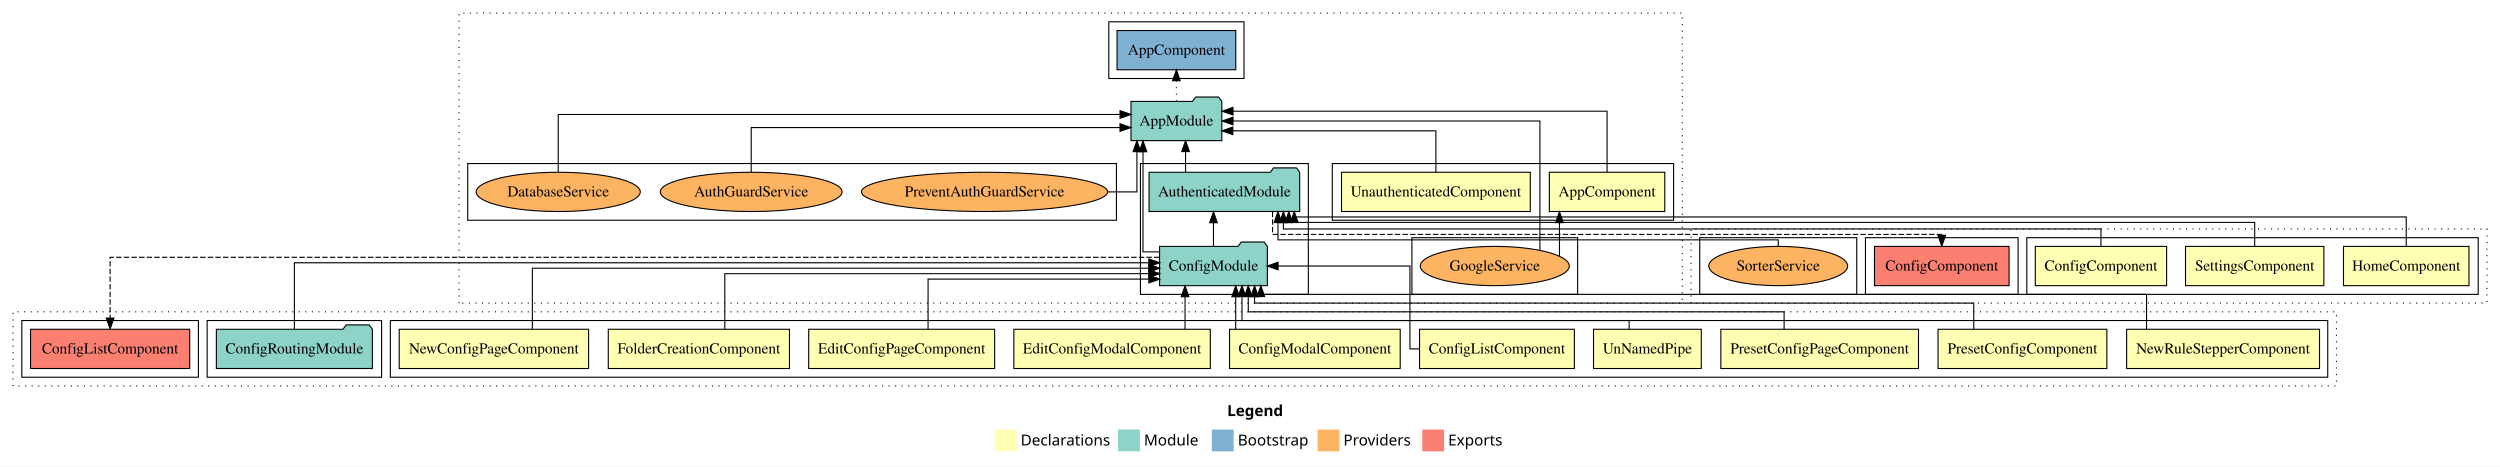
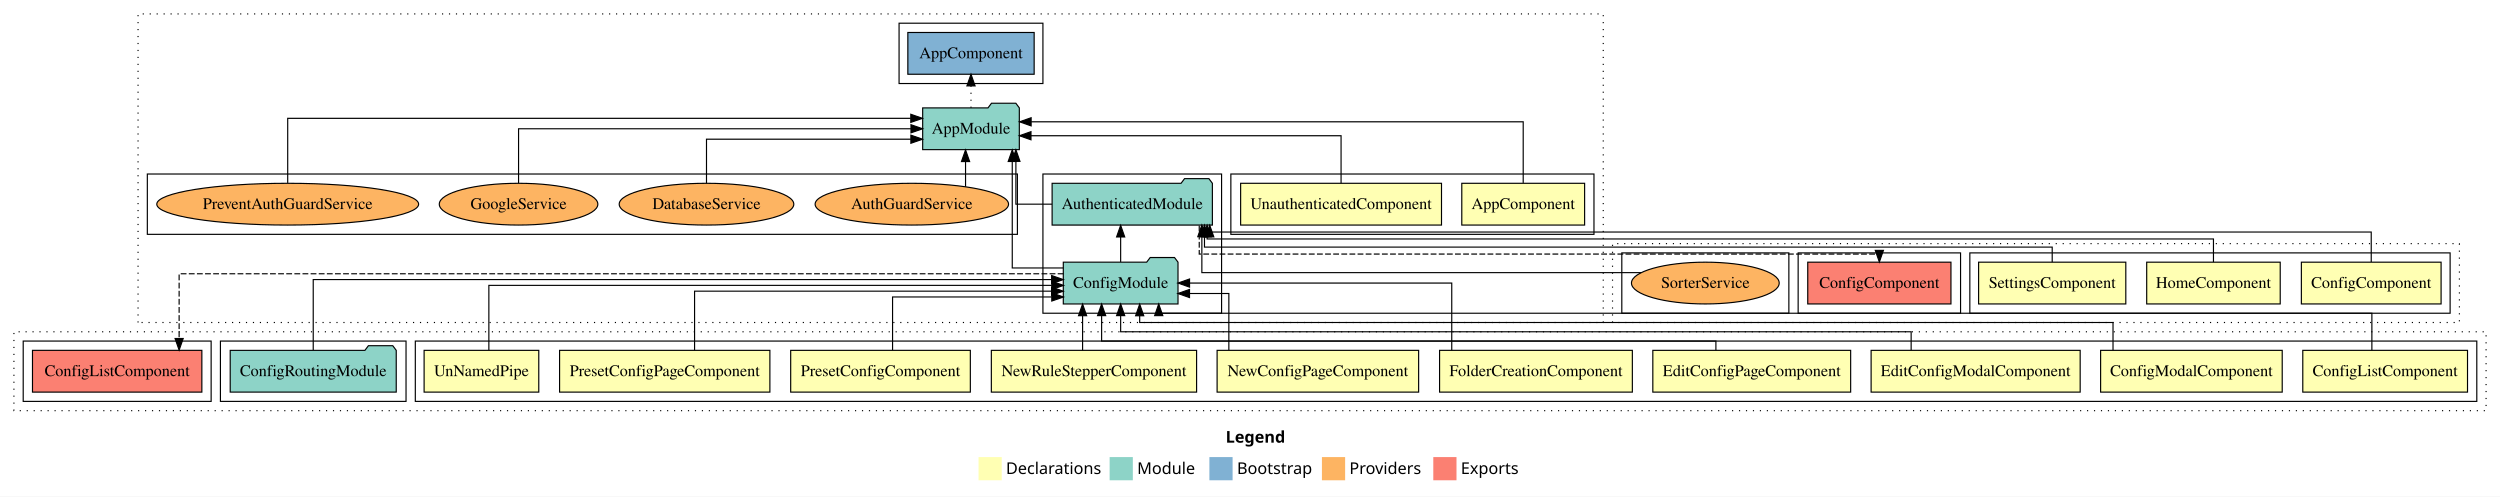
- <svg xmlns="http://www.w3.org/2000/svg" width="2293pt" height="428pt" viewBox="0.00 0.00 2293.00 428.00">
+ <svg xmlns="http://www.w3.org/2000/svg" width="2155pt" height="428pt" viewBox="0.00 0.00 2155.00 428.00">
  <g id="graph0" class="graph" transform="scale(1 1) rotate(0) translate(4 424)">
-     <polygon fill="#ffffff" stroke="transparent" points="-4,4 -4,-424 2289,-424 2289,4 -4,4" />
-     <text text-anchor="start" x="1121.509" y="-42.4" font-family="sans-serif" font-weight="bold" font-size="14.00" fill="#000000">Legend</text>
-     <polygon fill="#ffffb3" stroke="transparent" points="908.5,-10 908.5,-30 928.5,-30 928.5,-10 908.5,-10" />
-     <text text-anchor="start" x="932.129" y="-15.4" font-family="sans-serif" font-size="14.00" fill="#000000">  Declarations</text>
-     <polygon fill="#8dd3c7" stroke="transparent" points="1021.5,-10 1021.5,-30 1041.5,-30 1041.5,-10 1021.5,-10" />
-     <text text-anchor="start" x="1045.225" y="-15.4" font-family="sans-serif" font-size="14.00" fill="#000000">  Module</text>
-     <polygon fill="#80b1d3" stroke="transparent" points="1107.5,-10 1107.5,-30 1127.5,-30 1127.5,-10 1107.5,-10" />
-     <text text-anchor="start" x="1131.281" y="-15.4" font-family="sans-serif" font-size="14.00" fill="#000000">  Bootstrap</text>
-     <polygon fill="#fdb462" stroke="transparent" points="1204.5,-10 1204.5,-30 1224.5,-30 1224.5,-10 1204.5,-10" />
-     <text text-anchor="start" x="1228.173" y="-15.4" font-family="sans-serif" font-size="14.00" fill="#000000">  Providers</text>
-     <polygon fill="#fb8072" stroke="transparent" points="1300.5,-10 1300.5,-30 1320.5,-30 1320.5,-10 1300.5,-10" />
-     <text text-anchor="start" x="1324.226" y="-15.4" font-family="sans-serif" font-size="14.00" fill="#000000">  Exports</text>
+     <polygon fill="#ffffff" stroke="transparent" points="-4,4 -4,-424 2151,-424 2151,4 -4,4" />
+     <text text-anchor="start" x="1052.509" y="-42.4" font-family="sans-serif" font-weight="bold" font-size="14.00" fill="#000000">Legend</text>
+     <polygon fill="#ffffb3" stroke="transparent" points="839.5,-10 839.5,-30 859.5,-30 859.5,-10 839.5,-10" />
+     <text text-anchor="start" x="863.129" y="-15.4" font-family="sans-serif" font-size="14.00" fill="#000000">  Declarations</text>
+     <polygon fill="#8dd3c7" stroke="transparent" points="952.5,-10 952.5,-30 972.5,-30 972.5,-10 952.5,-10" />
+     <text text-anchor="start" x="976.225" y="-15.4" font-family="sans-serif" font-size="14.00" fill="#000000">  Module</text>
+     <polygon fill="#80b1d3" stroke="transparent" points="1038.5,-10 1038.5,-30 1058.5,-30 1058.5,-10 1038.5,-10" />
+     <text text-anchor="start" x="1062.281" y="-15.4" font-family="sans-serif" font-size="14.00" fill="#000000">  Bootstrap</text>
+     <polygon fill="#fdb462" stroke="transparent" points="1135.5,-10 1135.5,-30 1155.5,-30 1155.5,-10 1135.5,-10" />
+     <text text-anchor="start" x="1159.173" y="-15.4" font-family="sans-serif" font-size="14.00" fill="#000000">  Providers</text>
+     <polygon fill="#fb8072" stroke="transparent" points="1231.5,-10 1231.5,-30 1251.5,-30 1251.5,-10 1231.5,-10" />
+     <text text-anchor="start" x="1255.226" y="-15.4" font-family="sans-serif" font-size="14.00" fill="#000000">  Exports</text>
    <g id="clust1" class="cluster">
-       <polygon fill="none" stroke="#000000" stroke-dasharray="1,5" points="417,-146 417,-412 1539,-412 1539,-146 417,-146" />
+       <polygon fill="none" stroke="#000000" stroke-dasharray="1,5" points="115,-146 115,-412 1378,-412 1378,-146 115,-146" />
    </g>
    <g id="clust2" class="cluster">
-       <polygon fill="none" stroke="#000000" points="1218,-222 1218,-274 1531,-274 1531,-222 1218,-222" />
-     </g>
-     <g id="clust3" class="cluster">
-       <polygon fill="none" stroke="#000000" points="1291,-154 1291,-206 1443,-206 1443,-154 1291,-154" />
+       <polygon fill="none" stroke="#000000" points="1057,-222 1057,-274 1370,-274 1370,-222 1057,-222" />
    </g>
    <g id="clust5" class="cluster">
-       <polygon fill="none" stroke="#000000" points="1042,-154 1042,-274 1196,-274 1196,-154 1042,-154" />
+       <polygon fill="none" stroke="#000000" points="895,-154 895,-274 1049,-274 1049,-154 895,-154" />
    </g>
    <g id="clust7" class="cluster">
-       <polygon fill="none" stroke="#000000" points="1013,-352 1013,-404 1137,-404 1137,-352 1013,-352" />
+       <polygon fill="none" stroke="#000000" points="771,-352 771,-404 895,-404 895,-352 771,-352" />
    </g>
    <g id="clust8" class="cluster">
-       <polygon fill="none" stroke="#000000" points="425,-222 425,-274 1020,-274 1020,-222 425,-222" />
+       <polygon fill="none" stroke="#000000" points="123,-222 123,-274 873,-274 873,-222 123,-222" />
    </g>
    <g id="clust9" class="cluster">
-       <polygon fill="none" stroke="#000000" stroke-dasharray="1,5" points="1547,-146 1547,-214 2277,-214 2277,-146 1547,-146" />
+       <polygon fill="none" stroke="#000000" stroke-dasharray="1,5" points="1386,-146 1386,-214 2116,-214 2116,-146 1386,-146" />
    </g>
    <g id="clust10" class="cluster">
-       <polygon fill="none" stroke="#000000" points="1855,-154 1855,-206 2269,-206 2269,-154 1855,-154" />
+       <polygon fill="none" stroke="#000000" points="1694,-154 1694,-206 2108,-206 2108,-154 1694,-154" />
    </g>
    <g id="clust15" class="cluster">
-       <polygon fill="none" stroke="#000000" points="1707,-154 1707,-206 1847,-206 1847,-154 1707,-154" />
+       <polygon fill="none" stroke="#000000" points="1546,-154 1546,-206 1686,-206 1686,-154 1546,-154" />
    </g>
    <g id="clust17" class="cluster">
-       <polygon fill="none" stroke="#000000" points="1555,-154 1555,-206 1699,-206 1699,-154 1555,-154" />
+       <polygon fill="none" stroke="#000000" points="1394,-154 1394,-206 1538,-206 1538,-154 1394,-154" />
    </g>
    <g id="clust18" class="cluster">
      <polygon fill="none" stroke="#000000" stroke-dasharray="1,5" points="8,-70 8,-138 2139,-138 2139,-70 8,-70" />
    </g>
    <g id="clust19" class="cluster">
      <polygon fill="none" stroke="#000000" points="354,-78 354,-130 2131,-130 2131,-78 354,-78" />
    </g>
    <g id="clust30" class="cluster">
      <polygon fill="none" stroke="#000000" points="186,-78 186,-130 346,-130 346,-78 186,-78" />
    </g>
    <g id="clust31" class="cluster">
      <polygon fill="none" stroke="#000000" points="16,-78 16,-130 178,-130 178,-78 16,-78" />
    </g>
    <g id="node1" class="node">
-       <polygon fill="#ffffb3" stroke="#000000" points="1522.94,-266 1417.06,-266 1417.06,-230 1522.94,-230 1522.94,-266" />
-       <text text-anchor="middle" x="1470" y="-243.8" font-family="Times,serif" font-size="14.00" fill="#000000">AppComponent</text>
+       <polygon fill="#ffffb3" stroke="#000000" points="1361.94,-266 1256.06,-266 1256.06,-230 1361.94,-230 1361.94,-266" />
+       <text text-anchor="middle" x="1309" y="-243.8" font-family="Times,serif" font-size="14.00" fill="#000000">AppComponent</text>
    </g>
    <g id="node3" class="node">
-       <polygon fill="#8dd3c7" stroke="#000000" points="1116.657,-331 1113.657,-335 1092.657,-335 1089.657,-331 1033.343,-331 1033.343,-295 1116.657,-295 1116.657,-331" />
-       <text text-anchor="middle" x="1075" y="-308.8" font-family="Times,serif" font-size="14.00" fill="#000000">AppModule</text>
+       <polygon fill="#8dd3c7" stroke="#000000" points="874.657,-331 871.657,-335 850.657,-335 847.657,-331 791.343,-331 791.343,-295 874.657,-295 874.657,-331" />
+       <text text-anchor="middle" x="833" y="-308.8" font-family="Times,serif" font-size="14.00" fill="#000000">AppModule</text>
    </g>
    <g id="edge1" class="edge">
-       <path fill="none" stroke="#000000" d="M1470,-266.292C1470,-288.206 1470,-322 1470,-322 1470,-322 1126.898,-322 1126.898,-322" />
-       <polygon fill="#000000" stroke="#000000" points="1126.898,-318.5 1116.898,-322 1126.898,-325.5 1126.898,-318.5" />
+       <path fill="none" stroke="#000000" d="M1309,-266.284C1309,-287.321 1309,-319 1309,-319 1309,-319 884.825,-319 884.825,-319" />
+       <polygon fill="#000000" stroke="#000000" points="884.825,-315.5 874.825,-319 884.825,-322.5 884.825,-315.5" />
    </g>
    <g id="node2" class="node">
-       <polygon fill="#ffffb3" stroke="#000000" points="1399.574,-266 1226.426,-266 1226.426,-230 1399.574,-230 1399.574,-266" />
-       <text text-anchor="middle" x="1313" y="-243.8" font-family="Times,serif" font-size="14.00" fill="#000000">UnauthenticatedComponent</text>
+       <polygon fill="#ffffb3" stroke="#000000" points="1238.574,-266 1065.426,-266 1065.426,-230 1238.574,-230 1238.574,-266" />
+       <text text-anchor="middle" x="1152" y="-243.8" font-family="Times,serif" font-size="14.00" fill="#000000">UnauthenticatedComponent</text>
+     </g>
+     <g id="edge2" class="edge">
+       <path fill="none" stroke="#000000" d="M1152,-266.022C1152,-283.373 1152,-307 1152,-307 1152,-307 884.704,-307 884.704,-307" />
+       <polygon fill="#000000" stroke="#000000" points="884.704,-303.5 874.704,-307 884.704,-310.5 884.704,-303.5" />
+     </g>
+     <g id="node6" class="node">
+       <polygon fill="#80b1d3" stroke="#000000" points="887.439,-396 778.561,-396 778.561,-360 887.439,-360 887.439,-396" />
+       <text text-anchor="middle" x="833" y="-373.8" font-family="Times,serif" font-size="14.00" fill="#000000">AppComponent </text>
+     </g>
+     <g id="edge5" class="edge">
+       <path fill="none" stroke="#000000" stroke-dasharray="1,5" d="M833,-331.106C833,-331.106 833,-349.991 833,-349.991" />
+       <polygon fill="#000000" stroke="#000000" points="829.5,-349.991 833,-359.991 836.5,-349.991 829.5,-349.991" />
+     </g>
+     <g id="node4" class="node">
+       <polygon fill="#8dd3c7" stroke="#000000" points="1041.077,-266 1038.077,-270 1017.077,-270 1014.077,-266 902.923,-266 902.923,-230 1041.077,-230 1041.077,-266" />
+       <text text-anchor="middle" x="972" y="-243.8" font-family="Times,serif" font-size="14.00" fill="#000000">AuthenticatedModule</text>
    </g>
    <g id="edge3" class="edge">
-       <path fill="none" stroke="#000000" d="M1313,-266.027C1313,-282.398 1313,-304 1313,-304 1313,-304 1126.729,-304 1126.729,-304" />
-       <polygon fill="#000000" stroke="#000000" points="1126.729,-300.5 1116.729,-304 1126.729,-307.5 1126.729,-300.5" />
-     </g>
-     <g id="node7" class="node">
-       <polygon fill="#80b1d3" stroke="#000000" points="1129.439,-396 1020.561,-396 1020.561,-360 1129.439,-360 1129.439,-396" />
-       <text text-anchor="middle" x="1075" y="-373.8" font-family="Times,serif" font-size="14.00" fill="#000000">AppComponent </text>
-     </g>
-     <g id="edge6" class="edge">
-       <path fill="none" stroke="#000000" stroke-dasharray="1,5" d="M1075,-331.106C1075,-331.106 1075,-349.991 1075,-349.991" />
-       <polygon fill="#000000" stroke="#000000" points="1071.5,-349.991 1075,-359.991 1078.5,-349.991 1071.5,-349.991" />
-     </g>
-     <g id="node4" class="node">
-       <ellipse fill="#fdb462" stroke="#000000" cx="1367" cy="-180" rx="68.338" ry="18" />
-       <text text-anchor="middle" x="1367" y="-175.8" font-family="Times,serif" font-size="14.00" fill="#000000">GoogleService</text>
-     </g>
-     <g id="edge2" class="edge">
-       <path fill="none" stroke="#000000" d="M1426.35,-189.171C1426.35,-189.171 1426.35,-219.793 1426.35,-219.793" />
-       <polygon fill="#000000" stroke="#000000" points="1422.85,-219.793 1426.35,-229.793 1429.85,-219.793 1422.85,-219.793" />
-     </g>
-     <g id="edge9" class="edge">
-       <path fill="none" stroke="#000000" d="M1408.409,-194.487C1408.409,-228.957 1408.409,-313 1408.409,-313 1408.409,-313 1126.889,-313 1126.889,-313" />
-       <polygon fill="#000000" stroke="#000000" points="1126.889,-309.5 1116.889,-313 1126.889,-316.5 1126.889,-309.5" />
+       <path fill="none" stroke="#000000" d="M902.884,-248C885.51,-248 871.697,-248 871.697,-248 871.697,-248 871.697,-284.894 871.697,-284.894" />
+       <polygon fill="#000000" stroke="#000000" points="868.197,-284.894 871.697,-294.894 875.197,-284.894 868.197,-284.894" />
+     </g>
+     <g id="node14" class="node">
+       <polygon fill="#fb8072" stroke="#000000" points="1677.72,-198 1554.28,-198 1554.28,-162 1677.72,-162 1677.72,-198" />
+       <text text-anchor="middle" x="1616" y="-175.8" font-family="Times,serif" font-size="14.00" fill="#000000">ConfigComponent </text>
+     </g>
+     <g id="edge14" class="edge">
+       <path fill="none" stroke="#000000" stroke-dasharray="5,2" d="M1029.742,-229.515C1029.742,-217.86 1029.742,-205 1029.742,-205 1029.742,-205 1616,-205 1616,-205 1616,-205 1616,-204.317 1616,-204.317" />
+       <polygon fill="#000000" stroke="#000000" points="1619.5,-208.169 1616,-198.169 1612.5,-208.169 1619.5,-208.169" />
    </g>
    <g id="node5" class="node">
-       <polygon fill="#8dd3c7" stroke="#000000" points="1188.077,-266 1185.077,-270 1164.077,-270 1161.077,-266 1049.923,-266 1049.923,-230 1188.077,-230 1188.077,-266" />
-       <text text-anchor="middle" x="1119" y="-243.8" font-family="Times,serif" font-size="14.00" fill="#000000">AuthenticatedModule</text>
+       <polygon fill="#8dd3c7" stroke="#000000" points="1011.439,-198 1008.439,-202 987.439,-202 984.439,-198 912.561,-198 912.561,-162 1011.439,-162 1011.439,-198" />
+       <text text-anchor="middle" x="962" y="-175.8" font-family="Times,serif" font-size="14.00" fill="#000000">ConfigModule</text>
    </g>
    <g id="edge4" class="edge">
-       <path fill="none" stroke="#000000" d="M1083.395,-266.106C1083.395,-266.106 1083.395,-284.991 1083.395,-284.991" />
-       <polygon fill="#000000" stroke="#000000" points="1079.895,-284.991 1083.395,-294.991 1086.895,-284.991 1079.895,-284.991" />
-     </g>
-     <g id="node14" class="node">
-       <polygon fill="#fb8072" stroke="#000000" points="1838.72,-198 1715.28,-198 1715.28,-162 1838.72,-162 1838.72,-198" />
-       <text text-anchor="middle" x="1777" y="-175.8" font-family="Times,serif" font-size="14.00" fill="#000000">ConfigComponent </text>
-     </g>
-     <g id="edge15" class="edge">
-       <path fill="none" stroke="#000000" stroke-dasharray="5,2" d="M1163.189,-229.87C1163.189,-219.685 1163.189,-209 1163.189,-209 1163.189,-209 1777,-209 1777,-209 1777,-209 1777,-207.92 1777,-207.92" />
-       <polygon fill="#000000" stroke="#000000" points="1780.5,-208.201 1777,-198.202 1773.5,-208.202 1780.5,-208.201" />
-     </g>
-     <g id="node6" class="node">
-       <polygon fill="#8dd3c7" stroke="#000000" points="1158.439,-198 1155.439,-202 1134.439,-202 1131.439,-198 1059.561,-198 1059.561,-162 1158.439,-162 1158.439,-198" />
-       <text text-anchor="middle" x="1109" y="-175.8" font-family="Times,serif" font-size="14.00" fill="#000000">ConfigModule</text>
-     </g>
-     <g id="edge5" class="edge">
-       <path fill="none" stroke="#000000" d="M1059.682,-193C1050.836,-193 1044.365,-193 1044.365,-193 1044.365,-193 1044.365,-284.775 1044.365,-284.775" />
-       <polygon fill="#000000" stroke="#000000" points="1040.865,-284.774 1044.365,-294.775 1047.865,-284.775 1040.865,-284.774" />
-     </g>
-     <g id="edge14" class="edge">
-       <path fill="none" stroke="#000000" d="M1109,-198.223C1109,-198.223 1109,-219.727 1109,-219.727" />
-       <polygon fill="#000000" stroke="#000000" points="1105.5,-219.727 1109,-229.727 1112.5,-219.727 1105.5,-219.727" />
+       <path fill="none" stroke="#000000" d="M912.547,-193C890.135,-193 868.565,-193 868.565,-193 868.565,-193 868.565,-284.775 868.565,-284.775" />
+       <polygon fill="#000000" stroke="#000000" points="865.065,-284.774 868.565,-294.775 872.065,-284.775 865.065,-284.774" />
+     </g>
+     <g id="edge13" class="edge">
+       <path fill="none" stroke="#000000" d="M962,-198.223C962,-198.223 962,-219.727 962,-219.727" />
+       <polygon fill="#000000" stroke="#000000" points="958.5,-219.727 962,-229.727 965.5,-219.727 958.5,-219.727" />
    </g>
    <g id="node27" class="node">
      <polygon fill="#fb8072" stroke="#000000" points="170,-122 24,-122 24,-86 170,-86 170,-122" />
      <text text-anchor="middle" x="97" y="-99.8" font-family="Times,serif" font-size="14.00" fill="#000000">ConfigListComponent </text>
    </g>
-     <g id="edge28" class="edge">
-       <path fill="none" stroke="#000000" stroke-dasharray="5,2" d="M1059.504,-188C856.325,-188 97,-188 97,-188 97,-188 97,-132.227 97,-132.227" />
-       <polygon fill="#000000" stroke="#000000" points="100.5,-132.227 97,-122.227 93.5,-132.227 100.5,-132.227" />
+     <g id="edge27" class="edge">
+       <path fill="none" stroke="#000000" stroke-dasharray="5,2" d="M912.756,-188C736.918,-188 150.409,-188 150.409,-188 150.409,-188 150.409,-132.227 150.409,-132.227" />
+       <polygon fill="#000000" stroke="#000000" points="153.909,-132.227 150.409,-122.227 146.909,-132.227 153.909,-132.227" />
+     </g>
+     <g id="node7" class="node">
+       <ellipse fill="#fdb462" stroke="#000000" cx="782" cy="-248" rx="83.367" ry="18" />
+       <text text-anchor="middle" x="782" y="-243.8" font-family="Times,serif" font-size="14.00" fill="#000000">AuthGuardService</text>
+     </g>
+     <g id="edge6" class="edge">
+       <path fill="none" stroke="#000000" d="M828.303,-263.076C828.303,-263.076 828.303,-284.764 828.303,-284.764" />
+       <polygon fill="#000000" stroke="#000000" points="824.803,-284.764 828.303,-294.764 831.803,-284.764 824.803,-284.764" />
    </g>
    <g id="node8" class="node">
-       <ellipse fill="#fdb462" stroke="#000000" cx="685" cy="-248" rx="83.367" ry="18" />
-       <text text-anchor="middle" x="685" y="-243.8" font-family="Times,serif" font-size="14.00" fill="#000000">AuthGuardService</text>
+       <ellipse fill="#fdb462" stroke="#000000" cx="605" cy="-248" rx="75.256" ry="18" />
+       <text text-anchor="middle" x="605" y="-243.8" font-family="Times,serif" font-size="14.00" fill="#000000">DatabaseService</text>
    </g>
    <g id="edge7" class="edge">
-       <path fill="none" stroke="#000000" d="M685,-266.022C685,-283.373 685,-307 685,-307 685,-307 1023.263,-307 1023.263,-307" />
-       <polygon fill="#000000" stroke="#000000" points="1023.263,-310.5 1033.263,-307 1023.263,-303.5 1023.263,-310.5" />
+       <path fill="none" stroke="#000000" d="M605,-266.027C605,-282.398 605,-304 605,-304 605,-304 781.181,-304 781.181,-304" />
+       <polygon fill="#000000" stroke="#000000" points="781.181,-307.5 791.181,-304 781.181,-300.5 781.181,-307.5" />
    </g>
    <g id="node9" class="node">
-       <ellipse fill="#fdb462" stroke="#000000" cx="508" cy="-248" rx="75.256" ry="18" />
-       <text text-anchor="middle" x="508" y="-243.8" font-family="Times,serif" font-size="14.00" fill="#000000">DatabaseService</text>
+       <ellipse fill="#fdb462" stroke="#000000" cx="443" cy="-248" rx="68.338" ry="18" />
+       <text text-anchor="middle" x="443" y="-243.8" font-family="Times,serif" font-size="14.00" fill="#000000">GoogleService</text>
    </g>
    <g id="edge8" class="edge">
-       <path fill="none" stroke="#000000" d="M508,-266.284C508,-287.321 508,-319 508,-319 508,-319 1023.307,-319 1023.307,-319" />
-       <polygon fill="#000000" stroke="#000000" points="1023.307,-322.5 1033.307,-319 1023.307,-315.5 1023.307,-322.5" />
+       <path fill="none" stroke="#000000" d="M443,-266.106C443,-285.339 443,-313 443,-313 443,-313 781.263,-313 781.263,-313" />
+       <polygon fill="#000000" stroke="#000000" points="781.263,-316.5 791.263,-313 781.263,-309.5 781.263,-316.5" />
    </g>
    <g id="node10" class="node">
-       <ellipse fill="#fdb462" stroke="#000000" cx="899" cy="-248" rx="112.862" ry="18" />
-       <text text-anchor="middle" x="899" y="-243.8" font-family="Times,serif" font-size="14.00" fill="#000000">PreventAuthGuardService</text>
+       <ellipse fill="#fdb462" stroke="#000000" cx="244" cy="-248" rx="112.862" ry="18" />
+       <text text-anchor="middle" x="244" y="-243.8" font-family="Times,serif" font-size="14.00" fill="#000000">PreventAuthGuardService</text>
+     </g>
+     <g id="edge9" class="edge">
+       <path fill="none" stroke="#000000" d="M244,-266.292C244,-288.206 244,-322 244,-322 244,-322 781.113,-322 781.113,-322" />
+       <polygon fill="#000000" stroke="#000000" points="781.113,-325.5 791.113,-322 781.113,-318.5 781.113,-325.5" />
+     </g>
+     <g id="node11" class="node">
+       <polygon fill="#ffffb3" stroke="#000000" points="2100.22,-198 1979.78,-198 1979.78,-162 2100.22,-162 2100.22,-198" />
+       <text text-anchor="middle" x="2040" y="-175.8" font-family="Times,serif" font-size="14.00" fill="#000000">ConfigComponent</text>
    </g>
    <g id="edge10" class="edge">
-       <path fill="none" stroke="#000000" d="M1012.15,-248C1027.866,-248 1038.768,-248 1038.768,-248 1038.768,-248 1038.768,-284.894 1038.768,-284.894" />
-       <polygon fill="#000000" stroke="#000000" points="1035.268,-284.894 1038.768,-294.894 1042.268,-284.894 1035.268,-284.894" />
-     </g>
-     <g id="node11" class="node">
-       <polygon fill="#ffffb3" stroke="#000000" points="1983.22,-198 1862.78,-198 1862.78,-162 1983.22,-162 1983.22,-198" />
-       <text text-anchor="middle" x="1923" y="-175.8" font-family="Times,serif" font-size="14.00" fill="#000000">ConfigComponent</text>
+       <path fill="none" stroke="#000000" d="M2040,-198.15C2040,-210.271 2040,-224 2040,-224 2040,-224 1038.779,-224 1038.779,-224 1038.779,-224 1038.779,-224.581 1038.779,-224.581" />
+       <polygon fill="#000000" stroke="#000000" points="1035.279,-219.81 1038.779,-229.81 1042.279,-219.81 1035.279,-219.81" />
+     </g>
+     <g id="node12" class="node">
+       <polygon fill="#ffffb3" stroke="#000000" points="1961.545,-198 1846.455,-198 1846.455,-162 1961.545,-162 1961.545,-198" />
+       <text text-anchor="middle" x="1904" y="-175.8" font-family="Times,serif" font-size="14.00" fill="#000000">HomeComponent</text>
    </g>
    <g id="edge11" class="edge">
-       <path fill="none" stroke="#000000" d="M1923,-198.194C1923,-206.278 1923,-214 1923,-214 1923,-214 1173.129,-214 1173.129,-214 1173.129,-214 1173.129,-219.806 1173.129,-219.806" />
-       <polygon fill="#000000" stroke="#000000" points="1169.629,-219.805 1173.129,-229.806 1176.629,-219.806 1169.629,-219.805" />
-     </g>
-     <g id="node12" class="node">
-       <polygon fill="#ffffb3" stroke="#000000" points="2260.545,-198 2145.455,-198 2145.455,-162 2260.545,-162 2260.545,-198" />
-       <text text-anchor="middle" x="2203" y="-175.8" font-family="Times,serif" font-size="14.00" fill="#000000">HomeComponent</text>
+       <path fill="none" stroke="#000000" d="M1904,-198.11C1904,-207.897 1904,-218 1904,-218 1904,-218 1036.52,-218 1036.52,-218 1036.52,-218 1036.52,-219.857 1036.52,-219.857" />
+       <polygon fill="#000000" stroke="#000000" points="1033.02,-219.857 1036.52,-229.857 1040.02,-219.857 1033.02,-219.857" />
+     </g>
+     <g id="node13" class="node">
+       <polygon fill="#ffffb3" stroke="#000000" points="1828.447,-198 1701.553,-198 1701.553,-162 1828.447,-162 1828.447,-198" />
+       <text text-anchor="middle" x="1765" y="-175.8" font-family="Times,serif" font-size="14.00" fill="#000000">SettingsComponent</text>
    </g>
    <g id="edge12" class="edge">
-       <path fill="none" stroke="#000000" d="M2203,-198.044C2203,-210.563 2203,-225 2203,-225 2203,-225 1183.069,-225 1183.069,-225 1183.069,-225 1183.069,-225.488 1183.069,-225.488" />
-       <polygon fill="#000000" stroke="#000000" points="1179.569,-219.878 1183.069,-229.878 1186.569,-219.878 1179.569,-219.878" />
-     </g>
-     <g id="node13" class="node">
-       <polygon fill="#ffffb3" stroke="#000000" points="2127.447,-198 2000.553,-198 2000.553,-162 2127.447,-162 2127.447,-198" />
-       <text text-anchor="middle" x="2064" y="-175.8" font-family="Times,serif" font-size="14.00" fill="#000000">SettingsComponent</text>
-     </g>
-     <g id="edge13" class="edge">
-       <path fill="none" stroke="#000000" d="M2064,-198.127C2064,-208.711 2064,-220 2064,-220 2064,-220 1178.099,-220 1178.099,-220 1178.099,-220 1178.099,-220.979 1178.099,-220.979" />
-       <polygon fill="#000000" stroke="#000000" points="1174.599,-219.793 1178.099,-229.793 1181.599,-219.793 1174.599,-219.793" />
+       <path fill="none" stroke="#000000" d="M1765,-198.033C1765,-204.853 1765,-211 1765,-211 1765,-211 1034.261,-211 1034.261,-211 1034.261,-211 1034.261,-219.934 1034.261,-219.934" />
+       <polygon fill="#000000" stroke="#000000" points="1030.761,-219.934 1034.261,-229.934 1037.761,-219.934 1030.761,-219.934" />
    </g>
    <g id="node15" class="node">
-       <ellipse fill="#fdb462" stroke="#000000" cx="1627" cy="-180" rx="63.677" ry="18" />
-       <text text-anchor="middle" x="1627" y="-175.8" font-family="Times,serif" font-size="14.00" fill="#000000">SorterService</text>
+       <ellipse fill="#fdb462" stroke="#000000" cx="1466" cy="-180" rx="63.677" ry="18" />
+       <text text-anchor="middle" x="1466" y="-175.8" font-family="Times,serif" font-size="14.00" fill="#000000">SorterService</text>
+     </g>
+     <g id="edge15" class="edge">
+       <path fill="none" stroke="#000000" d="M1410.593,-189C1293.592,-189 1032.001,-189 1032.001,-189 1032.001,-189 1032.001,-219.977 1032.001,-219.977" />
+       <polygon fill="#000000" stroke="#000000" points="1028.501,-219.977 1032.001,-229.977 1035.501,-219.977 1028.501,-219.977" />
+     </g>
+     <g id="node16" class="node">
+       <polygon fill="#ffffb3" stroke="#000000" points="2122.999,-122 1981.001,-122 1981.001,-86 2122.999,-86 2122.999,-122" />
+       <text text-anchor="middle" x="2052" y="-99.8" font-family="Times,serif" font-size="14.00" fill="#000000">ConfigListComponent</text>
    </g>
    <g id="edge16" class="edge">
-       <path fill="none" stroke="#000000" d="M1627,-198.19C1627,-201.538 1627,-204 1627,-204 1627,-204 1168.159,-204 1168.159,-204 1168.159,-204 1168.159,-219.85 1168.159,-219.85" />
-       <polygon fill="#000000" stroke="#000000" points="1164.659,-219.849 1168.159,-229.85 1171.659,-219.85 1164.659,-219.849" />
-     </g>
-     <g id="node16" class="node">
-       <polygon fill="#ffffb3" stroke="#000000" points="1439.999,-122 1298.001,-122 1298.001,-86 1439.999,-86 1439.999,-122" />
-       <text text-anchor="middle" x="1369" y="-99.8" font-family="Times,serif" font-size="14.00" fill="#000000">ConfigListComponent</text>
+       <path fill="none" stroke="#000000" d="M2040.555,-122.051C2040.555,-136.373 2040.555,-154 2040.555,-154 2040.555,-154 994.812,-154 994.812,-154 994.812,-154 994.812,-154.794 994.812,-154.794" />
+       <polygon fill="#000000" stroke="#000000" points="991.313,-151.942 994.812,-161.942 998.313,-151.942 991.313,-151.942" />
+     </g>
+     <g id="node17" class="node">
+       <polygon fill="#ffffb3" stroke="#000000" points="1963.27,-122 1806.73,-122 1806.73,-86 1963.27,-86 1963.27,-122" />
+       <text text-anchor="middle" x="1885" y="-99.8" font-family="Times,serif" font-size="14.00" fill="#000000">ConfigModalComponent</text>
    </g>
    <g id="edge17" class="edge">
-       <path fill="none" stroke="#000000" d="M1297.734,-104C1292.486,-104 1289.193,-104 1289.193,-104 1289.193,-104 1289.193,-180 1289.193,-180 1289.193,-180 1168.238,-180 1168.238,-180" />
-       <polygon fill="#000000" stroke="#000000" points="1168.238,-176.5 1158.238,-180 1168.238,-183.5 1168.238,-176.5" />
-     </g>
-     <g id="node17" class="node">
-       <polygon fill="#ffffb3" stroke="#000000" points="1280.27,-122 1123.73,-122 1123.73,-86 1280.27,-86 1280.27,-122" />
-       <text text-anchor="middle" x="1202" y="-99.8" font-family="Times,serif" font-size="14.00" fill="#000000">ConfigModalComponent</text>
+       <path fill="none" stroke="#000000" d="M1817.419,-122.055C1817.419,-133.439 1817.419,-146 1817.419,-146 1817.419,-146 978.406,-146 978.406,-146 978.406,-146 978.406,-151.806 978.406,-151.806" />
+       <polygon fill="#000000" stroke="#000000" points="974.906,-151.805 978.406,-161.806 981.906,-151.806 974.906,-151.805" />
+     </g>
+     <g id="node18" class="node">
+       <polygon fill="#ffffb3" stroke="#000000" points="1789.104,-122 1608.896,-122 1608.896,-86 1789.104,-86 1789.104,-122" />
+       <text text-anchor="middle" x="1699" y="-99.8" font-family="Times,serif" font-size="14.00" fill="#000000">EditConfigModalComponent</text>
    </g>
    <g id="edge18" class="edge">
-       <path fill="none" stroke="#000000" d="M1129.382,-122.011C1129.382,-122.011 1129.382,-151.855 1129.382,-151.855" />
-       <polygon fill="#000000" stroke="#000000" points="1125.882,-151.855 1129.382,-161.855 1132.882,-151.855 1125.882,-151.855" />
-     </g>
-     <g id="node18" class="node">
-       <polygon fill="#ffffb3" stroke="#000000" points="1106.104,-122 925.896,-122 925.896,-86 1106.104,-86 1106.104,-122" />
-       <text text-anchor="middle" x="1016" y="-99.8" font-family="Times,serif" font-size="14.00" fill="#000000">EditConfigModalComponent</text>
+       <path fill="none" stroke="#000000" d="M1643.404,-122.194C1643.404,-130.278 1643.404,-138 1643.404,-138 1643.404,-138 962,-138 962,-138 962,-138 962,-151.945 962,-151.945" />
+       <polygon fill="#000000" stroke="#000000" points="958.5,-151.944 962,-161.945 965.5,-151.945 958.5,-151.944" />
+     </g>
+     <g id="node19" class="node">
+       <polygon fill="#ffffb3" stroke="#000000" points="1591.266,-122 1420.734,-122 1420.734,-86 1591.266,-86 1591.266,-122" />
+       <text text-anchor="middle" x="1506" y="-99.8" font-family="Times,serif" font-size="14.00" fill="#000000">EditConfigPageComponent</text>
    </g>
    <g id="edge19" class="edge">
-       <path fill="none" stroke="#000000" d="M1082.917,-122.011C1082.917,-122.011 1082.917,-151.855 1082.917,-151.855" />
-       <polygon fill="#000000" stroke="#000000" points="1079.417,-151.855 1082.917,-161.855 1086.417,-151.855 1079.417,-151.855" />
-     </g>
-     <g id="node19" class="node">
-       <polygon fill="#ffffb3" stroke="#000000" points="908.266,-122 737.734,-122 737.734,-86 908.266,-86 908.266,-122" />
-       <text text-anchor="middle" x="823" y="-99.8" font-family="Times,serif" font-size="14.00" fill="#000000">EditConfigPageComponent</text>
+       <path fill="none" stroke="#000000" d="M1475.103,-122.058C1475.103,-126.495 1475.103,-130 1475.103,-130 1475.103,-130 945.594,-130 945.594,-130 945.594,-130 945.594,-151.949 945.594,-151.949" />
+       <polygon fill="#000000" stroke="#000000" points="942.094,-151.949 945.594,-161.949 949.094,-151.949 942.094,-151.949" />
+     </g>
+     <g id="node20" class="node">
+       <polygon fill="#ffffb3" stroke="#000000" points="1403.088,-122 1236.912,-122 1236.912,-86 1403.088,-86 1403.088,-122" />
+       <text text-anchor="middle" x="1320" y="-99.8" font-family="Times,serif" font-size="14.00" fill="#000000">FolderCreationComponent</text>
    </g>
    <g id="edge20" class="edge">
-       <path fill="none" stroke="#000000" d="M847.226,-122.169C847.226,-141.09 847.226,-168 847.226,-168 847.226,-168 1049.762,-168 1049.762,-168" />
-       <polygon fill="#000000" stroke="#000000" points="1049.762,-171.5 1059.762,-168 1049.762,-164.5 1049.762,-171.5" />
-     </g>
-     <g id="node20" class="node">
-       <polygon fill="#ffffb3" stroke="#000000" points="720.088,-122 553.912,-122 553.912,-86 720.088,-86 720.088,-122" />
-       <text text-anchor="middle" x="637" y="-99.8" font-family="Times,serif" font-size="14.00" fill="#000000">FolderCreationComponent</text>
+       <path fill="none" stroke="#000000" d="M1247.409,-122.011C1247.409,-144.485 1247.409,-180 1247.409,-180 1247.409,-180 1021.389,-180 1021.389,-180" />
+       <polygon fill="#000000" stroke="#000000" points="1021.389,-176.5 1011.389,-180 1021.389,-183.5 1021.389,-176.5" />
+     </g>
+     <g id="node21" class="node">
+       <polygon fill="#ffffb3" stroke="#000000" points="1218.86,-122 1045.14,-122 1045.14,-86 1218.86,-86 1218.86,-122" />
+       <text text-anchor="middle" x="1132" y="-99.8" font-family="Times,serif" font-size="14.00" fill="#000000">NewConfigPageComponent</text>
    </g>
    <g id="edge21" class="edge">
-       <path fill="none" stroke="#000000" d="M660.805,-122.129C660.805,-142.572 660.805,-173 660.805,-173 660.805,-173 1049.753,-173 1049.753,-173" />
-       <polygon fill="#000000" stroke="#000000" points="1049.753,-176.5 1059.753,-173 1049.753,-169.5 1049.753,-176.5" />
-     </g>
-     <g id="node21" class="node">
-       <polygon fill="#ffffb3" stroke="#000000" points="535.86,-122 362.14,-122 362.14,-86 535.86,-86 535.86,-122" />
-       <text text-anchor="middle" x="449" y="-99.8" font-family="Times,serif" font-size="14.00" fill="#000000">NewConfigPageComponent</text>
+       <path fill="none" stroke="#000000" d="M1055.266,-122.308C1055.266,-142.145 1055.266,-171 1055.266,-171 1055.266,-171 1021.364,-171 1021.364,-171" />
+       <polygon fill="#000000" stroke="#000000" points="1021.364,-167.5 1011.364,-171 1021.364,-174.5 1021.364,-167.5" />
+     </g>
+     <g id="node22" class="node">
+       <polygon fill="#ffffb3" stroke="#000000" points="1027.465,-122 850.535,-122 850.535,-86 1027.465,-86 1027.465,-122" />
+       <text text-anchor="middle" x="939" y="-99.8" font-family="Times,serif" font-size="14.00" fill="#000000">NewRuleStepperComponent</text>
    </g>
    <g id="edge22" class="edge">
-       <path fill="none" stroke="#000000" d="M484.276,-122.292C484.276,-144.206 484.276,-178 484.276,-178 484.276,-178 1049.718,-178 1049.718,-178" />
-       <polygon fill="#000000" stroke="#000000" points="1049.718,-181.5 1059.718,-178 1049.718,-174.5 1049.718,-181.5" />
-     </g>
-     <g id="node22" class="node">
-       <polygon fill="#ffffb3" stroke="#000000" points="2123.465,-122 1946.535,-122 1946.535,-86 2123.465,-86 2123.465,-122" />
-       <text text-anchor="middle" x="2035" y="-99.8" font-family="Times,serif" font-size="14.00" fill="#000000">NewRuleStepperComponent</text>
+       <path fill="none" stroke="#000000" d="M929.188,-122.011C929.188,-122.011 929.188,-151.855 929.188,-151.855" />
+       <polygon fill="#000000" stroke="#000000" points="925.688,-151.855 929.188,-161.855 932.688,-151.855 925.688,-151.855" />
+     </g>
+     <g id="node23" class="node">
+       <polygon fill="#ffffb3" stroke="#000000" points="832.428,-122 677.572,-122 677.572,-86 832.428,-86 832.428,-122" />
+       <text text-anchor="middle" x="755" y="-99.8" font-family="Times,serif" font-size="14.00" fill="#000000">PresetConfigComponent</text>
    </g>
    <g id="edge23" class="edge">
-       <path fill="none" stroke="#000000" d="M1964.814,-122.051C1964.814,-136.373 1964.814,-154 1964.814,-154 1964.814,-154 1152.451,-154 1152.451,-154 1152.451,-154 1152.451,-154.794 1152.451,-154.794" />
-       <polygon fill="#000000" stroke="#000000" points="1148.952,-151.942 1152.451,-161.942 1155.952,-151.942 1148.952,-151.942" />
-     </g>
-     <g id="node23" class="node">
-       <polygon fill="#ffffb3" stroke="#000000" points="1928.428,-122 1773.572,-122 1773.572,-86 1928.428,-86 1928.428,-122" />
-       <text text-anchor="middle" x="1851" y="-99.8" font-family="Times,serif" font-size="14.00" fill="#000000">PresetConfigComponent</text>
+       <path fill="none" stroke="#000000" d="M765.39,-122.169C765.39,-141.09 765.39,-168 765.39,-168 765.39,-168 902.641,-168 902.641,-168" />
+       <polygon fill="#000000" stroke="#000000" points="902.641,-171.5 912.641,-168 902.641,-164.5 902.641,-171.5" />
+     </g>
+     <g id="node24" class="node">
+       <polygon fill="#ffffb3" stroke="#000000" points="659.64,-122 478.36,-122 478.36,-86 659.64,-86 659.64,-122" />
+       <text text-anchor="middle" x="569" y="-99.8" font-family="Times,serif" font-size="14.00" fill="#000000">PresetConfigPageComponent</text>
    </g>
    <g id="edge24" class="edge">
-       <path fill="none" stroke="#000000" d="M1806.323,-122.055C1806.323,-133.439 1806.323,-146 1806.323,-146 1806.323,-146 1146.684,-146 1146.684,-146 1146.684,-146 1146.684,-151.806 1146.684,-151.806" />
-       <polygon fill="#000000" stroke="#000000" points="1143.184,-151.805 1146.684,-161.806 1150.184,-151.806 1143.184,-151.805" />
-     </g>
-     <g id="node24" class="node">
-       <polygon fill="#ffffb3" stroke="#000000" points="1755.64,-122 1574.36,-122 1574.36,-86 1755.64,-86 1755.64,-122" />
-       <text text-anchor="middle" x="1665" y="-99.8" font-family="Times,serif" font-size="14.00" fill="#000000">PresetConfigPageComponent</text>
+       <path fill="none" stroke="#000000" d="M594.721,-122.129C594.721,-142.572 594.721,-173 594.721,-173 594.721,-173 902.467,-173 902.467,-173" />
+       <polygon fill="#000000" stroke="#000000" points="902.467,-176.5 912.467,-173 902.467,-169.5 902.467,-176.5" />
+     </g>
+     <g id="node25" class="node">
+       <polygon fill="#ffffb3" stroke="#000000" points="460.422,-122 361.578,-122 361.578,-86 460.422,-86 460.422,-122" />
+       <text text-anchor="middle" x="411" y="-99.8" font-family="Times,serif" font-size="14.00" fill="#000000">UnNamedPipe</text>
    </g>
    <g id="edge25" class="edge">
-       <path fill="none" stroke="#000000" d="M1632.384,-122.194C1632.384,-130.278 1632.384,-138 1632.384,-138 1632.384,-138 1140.917,-138 1140.917,-138 1140.917,-138 1140.917,-151.945 1140.917,-151.945" />
-       <polygon fill="#000000" stroke="#000000" points="1137.417,-151.944 1140.917,-161.945 1144.417,-151.945 1137.417,-151.944" />
-     </g>
-     <g id="node25" class="node">
-       <polygon fill="#ffffb3" stroke="#000000" points="1556.422,-122 1457.578,-122 1457.578,-86 1556.422,-86 1556.422,-122" />
-       <text text-anchor="middle" x="1507" y="-99.8" font-family="Times,serif" font-size="14.00" fill="#000000">UnNamedPipe</text>
-     </g>
-     <g id="edge26" class="edge">
-       <path fill="none" stroke="#000000" d="M1490.255,-122.058C1490.255,-126.495 1490.255,-130 1490.255,-130 1490.255,-130 1135.15,-130 1135.15,-130 1135.15,-130 1135.15,-151.949 1135.15,-151.949" />
-       <polygon fill="#000000" stroke="#000000" points="1131.65,-151.949 1135.15,-161.949 1138.65,-151.949 1131.65,-151.949" />
+       <path fill="none" stroke="#000000" d="M417.396,-122.292C417.396,-144.206 417.396,-178 417.396,-178 417.396,-178 902.71,-178 902.71,-178" />
+       <polygon fill="#000000" stroke="#000000" points="902.71,-181.5 912.71,-178 902.709,-174.5 902.71,-181.5" />
    </g>
    <g id="node26" class="node">
      <polygon fill="#8dd3c7" stroke="#000000" points="337.556,-122 334.556,-126 313.556,-126 310.556,-122 194.444,-122 194.444,-86 337.556,-86 337.556,-122" />
      <text text-anchor="middle" x="266" y="-99.8" font-family="Times,serif" font-size="14.00" fill="#000000">ConfigRoutingModule</text>
    </g>
-     <g id="edge27" class="edge">
-       <path fill="none" stroke="#000000" d="M266,-122.323C266,-145.66 266,-183 266,-183 266,-183 1049.724,-183 1049.724,-183" />
-       <polygon fill="#000000" stroke="#000000" points="1049.724,-186.5 1059.724,-183 1049.724,-179.5 1049.724,-186.5" />
+     <g id="edge26" class="edge">
+       <path fill="none" stroke="#000000" d="M266,-122.323C266,-145.66 266,-183 266,-183 266,-183 902.503,-183 902.503,-183" />
+       <polygon fill="#000000" stroke="#000000" points="902.503,-186.5 912.503,-183 902.503,-179.5 902.503,-186.5" />
    </g>
  </g>
</svg>
